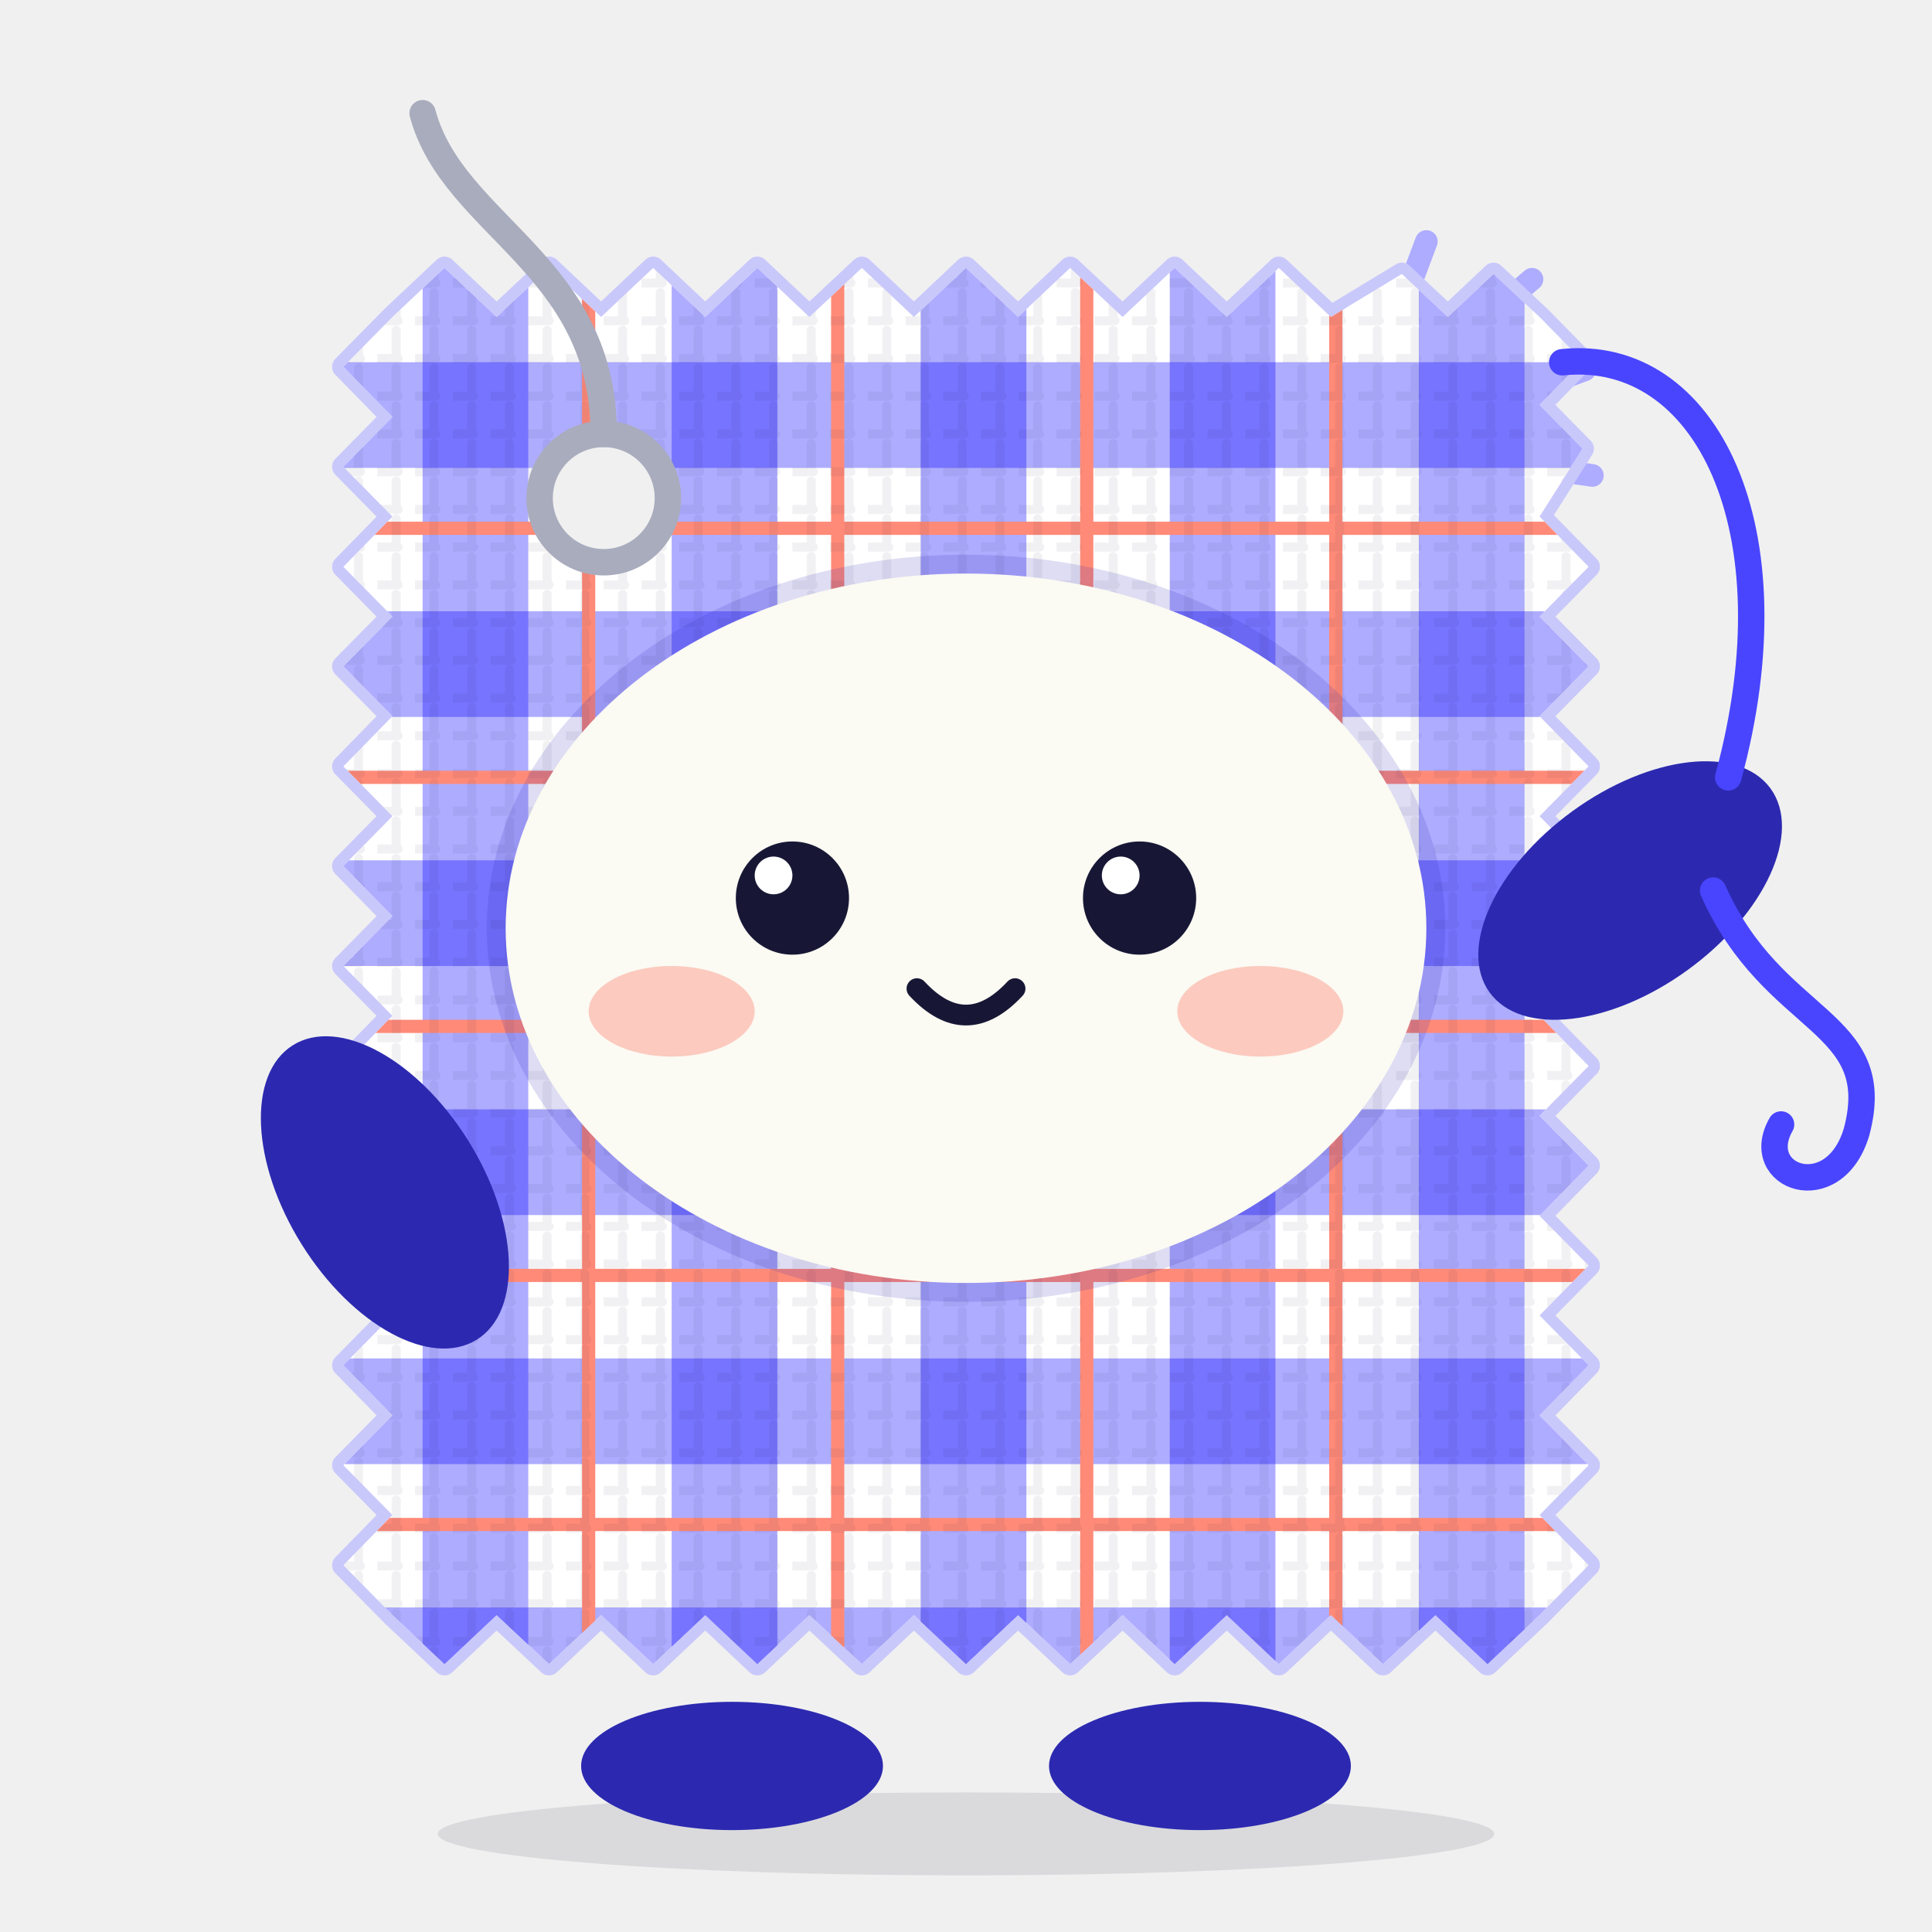
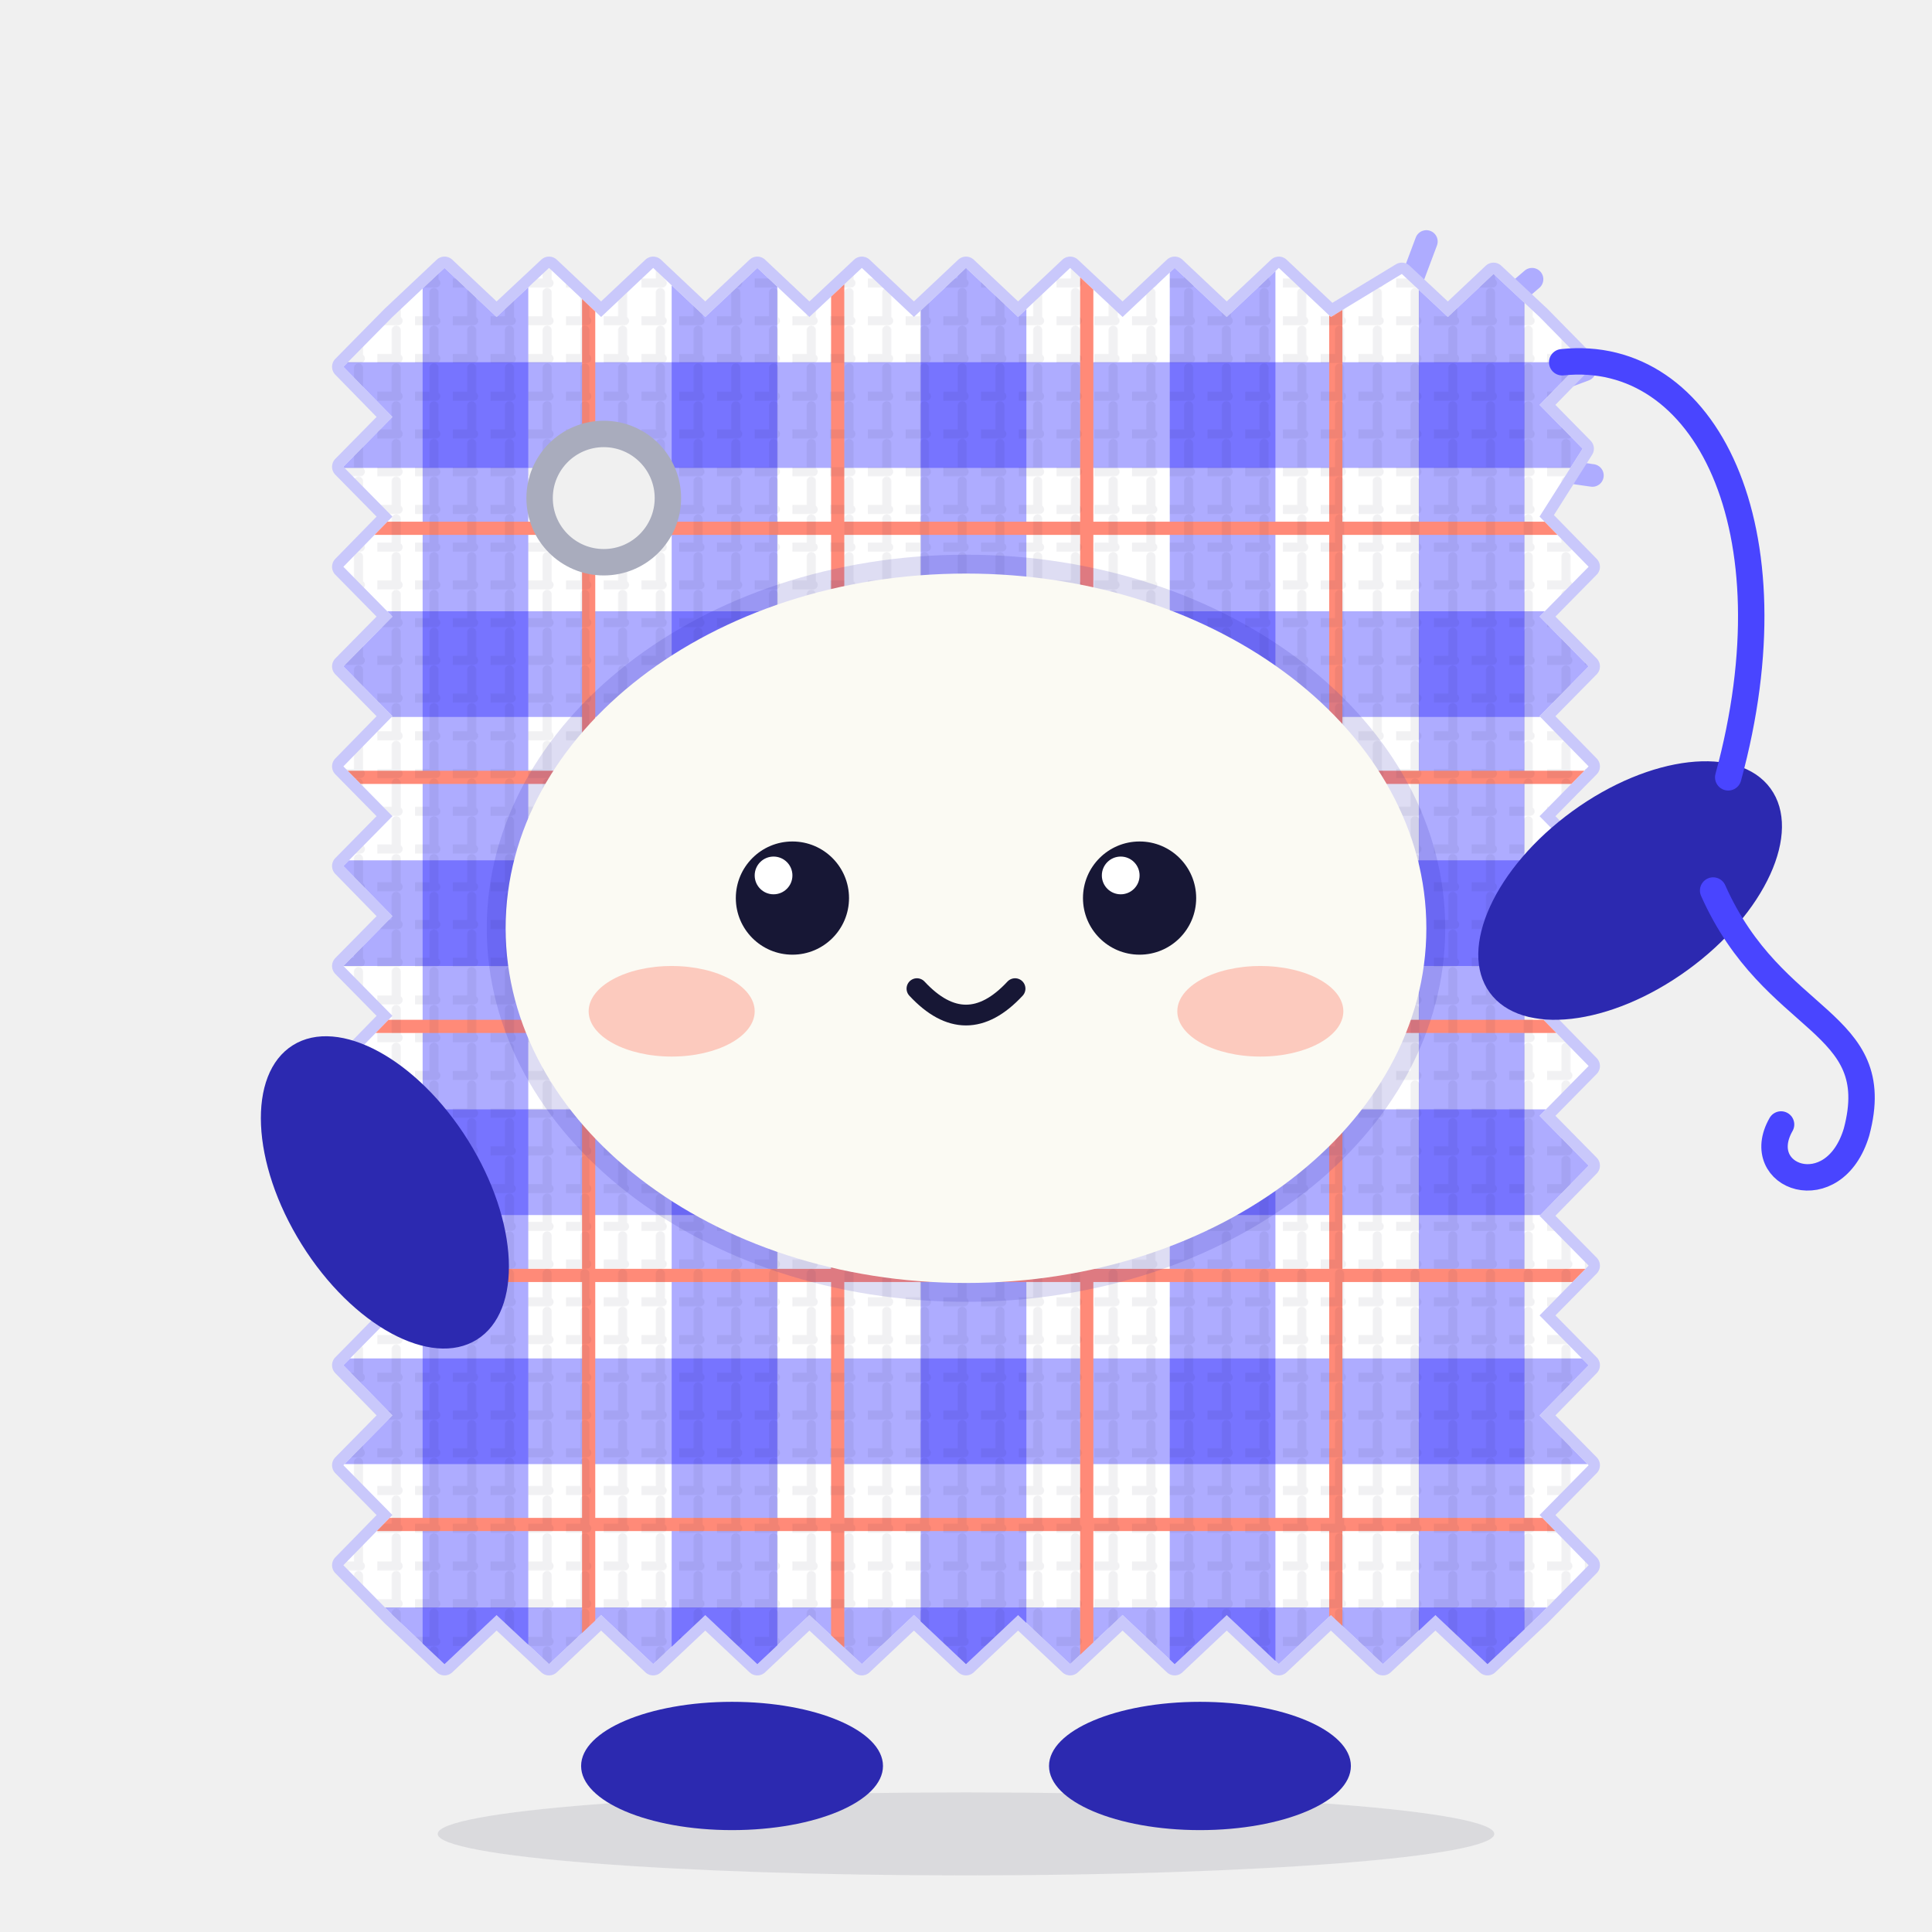
<svg xmlns="http://www.w3.org/2000/svg" viewBox="0 0 512 512" width="512" height="512">
  <style>
.rig{transform-box:view-box;transform-origin:256px 486px;animation:breath 3.6s ease-in-out infinite}
@keyframes breath{0%,100%{transform:scale(1,1)}50%{transform:scale(.99,1.022)}}
.shadow{transform-box:view-box;transform-origin:256px 486px;animation:shadowb 3.6s ease-in-out infinite}
@keyframes shadowb{50%{transform:scaleX(.97)}}
.eyes{transform-box:fill-box;transform-origin:center;animation:blink 4.2s infinite}
@keyframes blink{0%,93%,100%{transform:scaleY(1)}96%{transform:scaleY(.12)}}
.strand{transform-box:view-box;animation:flutter 2.6s ease-in-out infinite}
@keyframes flutter{0%,100%{transform:rotate(0)}30%{transform:rotate(16deg)}60%{transform:rotate(-7deg)}}
.cord{transform-box:view-box;transform-origin:160px 116px;animation:cord 3.4s ease-in-out infinite}
@keyframes cord{0%,100%{transform:rotate(-5deg)}50%{transform:rotate(6deg)}}
.head{transform-box:view-box;transform-origin:256px 340px}
.thread{transform-box:view-box;transform-origin:414px 96px}
.arm-l{transform-box:view-box;transform-origin:134px 300px}
.arm-r{transform-box:view-box;transform-origin:406px 250px}
.pop{transform-box:fill-box;transform-origin:center}
@media (prefers-reduced-motion:reduce){*{animation:none!important}}
.foot-l{animation:step .8s ease-in-out infinite}.foot-r{animation:step .8s ease-in-out -.4s infinite}@keyframes step{0%,100%{transform:translateY(0)}25%{transform:translateY(-10px)}50%{transform:translateY(0)}}.rig{animation:bobwalk .4s ease-in-out infinite alternate}@keyframes bobwalk{from{transform:translateY(0) rotate(-2deg) scale(1.01,.99)}to{transform:translateY(-7px) rotate(2deg) scale(.99,1.02)}}.arm-l{animation:swing .8s ease-in-out infinite alternate}.arm-r{animation:swing .8s ease-in-out -.4s infinite alternate}@keyframes swing{from{transform:rotate(-12deg)}to{transform:rotate(12deg)}}.thread{animation:trail .8s ease-in-out infinite alternate}@keyframes trail{from{transform:rotate(-3deg)}to{transform:rotate(5deg)}}.cord{animation:cord .8s ease-in-out infinite alternate}.strand{animation:flutter .8s ease-in-out infinite}*{animation:none!important}</style>
  <defs>
    <pattern id="w" width="10" height="10" patternUnits="userSpaceOnUse">
      <path d="M0 5.0H5.5M5.0 0V4.0M5.0 7.5V10" stroke="#171735" stroke-opacity="0.06" stroke-width="2.4" stroke-linecap="round" />
    </pattern>
    <clipPath id="clip">
      <path d="M104.0 84.0 L117.8 71.0 L131.6 84.0 L145.5 71.0 L159.3 84.0 L173.1 71.0 L186.9 84.0 L200.7 71.0 L214.5 84.0 L228.4 71.0 L242.2 84.0 L256.0 71.0 L269.8 84.0 L283.6 71.0 L297.5 84.0 L311.3 71.0 L325.1 84.0 L338.9 71.0 L352.7 84.0 L371.5 72.6 L383.7 84.0 L395.8 72.6 L408.0 84.0 L419.4 95.6 L408.0 107.3 L419.4 118.9 L408.0 136.9 L421.0 150.2 L408.0 163.4 L421.0 176.6 L408.0 189.8 L421.0 203.1 L408.0 216.3 L421.0 229.5 L408.0 242.8 L421.0 256.0 L408.0 269.2 L421.0 282.5 L408.0 295.7 L421.0 308.9 L408.0 322.2 L421.0 335.4 L408.0 348.6 L421.0 361.8 L408.0 375.1 L421.0 388.3 L408.0 401.5 L421.0 414.8 L408.0 428.0 L394.2 441.0 L380.4 428.0 L366.5 441.0 L352.7 428.0 L338.9 441.0 L325.1 428.0 L311.3 441.0 L297.5 428.0 L283.6 441.0 L269.8 428.0 L256.0 441.0 L242.2 428.0 L228.4 441.0 L214.5 428.0 L200.7 441.0 L186.9 428.0 L173.1 441.0 L159.3 428.0 L145.5 441.0 L131.6 428.0 L117.8 441.0 L104.0 428.0 L91.0 414.8 L104.0 401.5 L91.0 388.3 L104.0 375.1 L91.0 361.8 L104.0 348.6 L91.0 335.4 L104.0 322.2 L91.0 308.9 L104.0 295.7 L91.0 282.5 L104.0 269.2 L91.0 256.0 L104.0 242.8 L91.0 229.5 L104.0 216.3 L91.0 203.1 L104.0 189.8 L91.0 176.6 L104.0 163.4 L91.0 150.2 L104.0 136.9 L91.0 123.7 L104.0 110.5 L91.0 97.2Z" />
    </clipPath>
    <mask id="hole">
      <rect width="512" height="512" fill="#fff" />
      <circle cx="160" cy="132" r="17" fill="#000" />
    </mask>
  </defs>
  <g id="shadow" class="shadow">
    <ellipse cx="256" cy="486" rx="140" ry="11" fill="#171735" opacity=".1" />
  </g>
  <g id="rig" class="rig">
    <g id="feet">
      <g class="foot-l">
        <ellipse cx="194" cy="468" rx="40" ry="17" fill="#2c29b0" />
      </g>
      <g class="foot-r">
        <ellipse cx="318" cy="468" rx="40" ry="17" fill="#2c29b0" />
      </g>
    </g>
    <g id="fray">
      <path class="strand" style="transform-origin:372px 80px;animation-delay:-0.00s" d="M372 80l6 -16" stroke="#aeacff" stroke-width="6" stroke-linecap="round" />
      <path class="strand" style="transform-origin:392px 86px;animation-delay:-0.35s" d="M392 86l14 -12" stroke="#aeacff" stroke-width="6" stroke-linecap="round" />
      <path class="strand" style="transform-origin:404px 104px;animation-delay:-0.70s" d="M404 104l16 -6" stroke="#aeacff" stroke-width="6" stroke-linecap="round" />
      <path class="strand" style="transform-origin:408px 124px;animation-delay:-1.05s" d="M408 124l14 2" stroke="#aeacff" stroke-width="6" stroke-linecap="round" />
    </g>
    <g id="body" mask="url(#hole)">
      <path d="M104.0 84.0 L117.8 71.0 L131.6 84.0 L145.5 71.0 L159.3 84.0 L173.1 71.0 L186.9 84.0 L200.7 71.0 L214.5 84.0 L228.4 71.0 L242.2 84.0 L256.0 71.0 L269.8 84.0 L283.6 71.0 L297.5 84.0 L311.3 71.0 L325.1 84.0 L338.9 71.0 L352.7 84.0 L371.5 72.6 L383.7 84.0 L395.8 72.6 L408.0 84.0 L419.4 95.6 L408.0 107.3 L419.4 118.9 L408.0 136.9 L421.0 150.2 L408.0 163.4 L421.0 176.6 L408.0 189.8 L421.0 203.1 L408.0 216.3 L421.0 229.5 L408.0 242.8 L421.0 256.0 L408.0 269.2 L421.0 282.5 L408.0 295.7 L421.0 308.9 L408.0 322.2 L421.0 335.4 L408.0 348.6 L421.0 361.8 L408.0 375.1 L421.0 388.3 L408.0 401.5 L421.0 414.8 L408.0 428.0 L394.2 441.0 L380.4 428.0 L366.5 441.0 L352.7 428.0 L338.9 441.0 L325.1 428.0 L311.3 441.0 L297.5 428.0 L283.6 441.0 L269.8 428.0 L256.0 441.0 L242.2 428.0 L228.4 441.0 L214.5 428.0 L200.7 441.0 L186.9 428.0 L173.1 441.0 L159.3 428.0 L145.5 441.0 L131.6 428.0 L117.8 441.0 L104.0 428.0 L91.0 414.8 L104.0 401.5 L91.0 388.3 L104.0 375.1 L91.0 361.8 L104.0 348.6 L91.0 335.4 L104.0 322.2 L91.0 308.9 L104.0 295.7 L91.0 282.5 L104.0 269.2 L91.0 256.0 L104.0 242.8 L91.0 229.5 L104.0 216.3 L91.0 203.1 L104.0 189.8 L91.0 176.6 L104.0 163.4 L91.0 150.2 L104.0 136.9 L91.0 123.7 L104.0 110.5 L91.0 97.2Z" fill="#ffffff" stroke="#c9c8fb" stroke-width="6" stroke-linejoin="round" />
      <g clip-path="url(#clip)">
        <rect width="512" height="512" fill="#ffffff" />
        <rect x="0" y="96" width="512" height="28" fill="#aeacff" />
        <rect x="0" y="162" width="512" height="28" fill="#aeacff" />
        <rect x="0" y="228" width="512" height="28" fill="#aeacff" />
        <rect x="0" y="294" width="512" height="28" fill="#aeacff" />
        <rect x="0" y="360" width="512" height="28" fill="#aeacff" />
        <rect x="0" y="426" width="512" height="28" fill="#aeacff" />
        <rect x="112" y="0" width="28" height="512" fill="#aeacff" />
        <rect x="178" y="0" width="28" height="512" fill="#aeacff" />
        <rect x="244" y="0" width="28" height="512" fill="#aeacff" />
        <rect x="310" y="0" width="28" height="512" fill="#aeacff" />
        <rect x="376" y="0" width="28" height="512" fill="#aeacff" />
        <rect x="112" y="96" width="28" height="28" fill="#7774ff" />
        <rect x="112" y="162" width="28" height="28" fill="#7774ff" />
        <rect x="112" y="228" width="28" height="28" fill="#7774ff" />
        <rect x="112" y="294" width="28" height="28" fill="#7774ff" />
        <rect x="112" y="360" width="28" height="28" fill="#7774ff" />
        <rect x="112" y="426" width="28" height="28" fill="#7774ff" />
        <rect x="178" y="96" width="28" height="28" fill="#7774ff" />
        <rect x="178" y="162" width="28" height="28" fill="#7774ff" />
        <rect x="178" y="228" width="28" height="28" fill="#7774ff" />
        <rect x="178" y="294" width="28" height="28" fill="#7774ff" />
        <rect x="178" y="360" width="28" height="28" fill="#7774ff" />
        <rect x="178" y="426" width="28" height="28" fill="#7774ff" />
        <rect x="244" y="96" width="28" height="28" fill="#7774ff" />
        <rect x="244" y="162" width="28" height="28" fill="#7774ff" />
        <rect x="244" y="228" width="28" height="28" fill="#7774ff" />
        <rect x="244" y="294" width="28" height="28" fill="#7774ff" />
        <rect x="244" y="360" width="28" height="28" fill="#7774ff" />
        <rect x="244" y="426" width="28" height="28" fill="#7774ff" />
        <rect x="310" y="96" width="28" height="28" fill="#7774ff" />
        <rect x="310" y="162" width="28" height="28" fill="#7774ff" />
        <rect x="310" y="228" width="28" height="28" fill="#7774ff" />
        <rect x="310" y="294" width="28" height="28" fill="#7774ff" />
        <rect x="310" y="360" width="28" height="28" fill="#7774ff" />
        <rect x="310" y="426" width="28" height="28" fill="#7774ff" />
        <rect x="376" y="96" width="28" height="28" fill="#7774ff" />
        <rect x="376" y="162" width="28" height="28" fill="#7774ff" />
        <rect x="376" y="228" width="28" height="28" fill="#7774ff" />
        <rect x="376" y="294" width="28" height="28" fill="#7774ff" />
        <rect x="376" y="360" width="28" height="28" fill="#7774ff" />
        <rect x="376" y="426" width="28" height="28" fill="#7774ff" />
        <path d="M0 140H512" stroke="#ff8a78" stroke-width="3.5" />
        <path d="M0 206H512" stroke="#ff8a78" stroke-width="3.5" />
        <path d="M0 272H512" stroke="#ff8a78" stroke-width="3.5" />
        <path d="M0 338H512" stroke="#ff8a78" stroke-width="3.5" />
        <path d="M0 404H512" stroke="#ff8a78" stroke-width="3.5" />
        <path d="M156 0V512" stroke="#ff8a78" stroke-width="3.5" />
        <path d="M222 0V512" stroke="#ff8a78" stroke-width="3.5" />
        <path d="M288 0V512" stroke="#ff8a78" stroke-width="3.5" />
        <path d="M354 0V512" stroke="#ff8a78" stroke-width="3.5" />
        <rect width="512" height="512" fill="url(#w)" />
      </g>
    </g>
    <g id="ring">
      <circle cx="160" cy="132" r="17" fill="none" stroke="#a9acbd" stroke-width="7" />
-       <path class="cord" d="M160 115C160 70 120 60 112 30" fill="none" stroke="#a9acbd" stroke-width="7" stroke-linecap="round" />
    </g>
    <g id="head" class="head">
      <g id="face">
        <ellipse cx="256" cy="246" rx="127" ry="99" fill="#2c29b0" opacity=".16" />
        <ellipse cx="256" cy="246" rx="122" ry="94" fill="#fbfaf3" />
        <g id="blush">
          <ellipse cx="178" cy="268" rx="22" ry="12" fill="#ff705b" opacity=".35" />
          <ellipse cx="334" cy="268" rx="22" ry="12" fill="#ff705b" opacity=".35" />
        </g>
        <g id="eyes" class="eyes">
          <circle cx="210" cy="238" r="15" fill="#171735" />
          <circle cx="205" cy="232" r="5.0" fill="#fff" />
          <circle cx="302" cy="238" r="15" fill="#171735" />
          <circle cx="297" cy="232" r="5.0" fill="#fff" />
        </g>
        <g id="mouth" class="mouth">
          <path d="M243 262Q256 276 269 262" fill="none" stroke="#171735" stroke-width="5.5" stroke-linecap="round" />
        </g>
      </g>
    </g>
    <g id="arm_left" class="arm-l">
      <ellipse cx="102" cy="316" rx="46" ry="26" fill="#2c29b0" transform="rotate(58 102 316)" />
    </g>
    <g id="arm_right" class="arm-r">
      <ellipse cx="432" cy="236" rx="46" ry="26" fill="#2c29b0" transform="rotate(-36 432 236)" />
    </g>
    <g id="thread" class="thread">
      <path d="M414 96C452 92 476 140 458 206" fill="none" stroke="#4945ff" stroke-width="7" stroke-linecap="round" stroke-linejoin="round" />
      <path d="M454 236C470 272 500 270 492 300C486 320 464 312 472 298" fill="none" stroke="#4945ff" stroke-width="7" stroke-linecap="round" stroke-linejoin="round" />
    </g>
  </g>
</svg>
